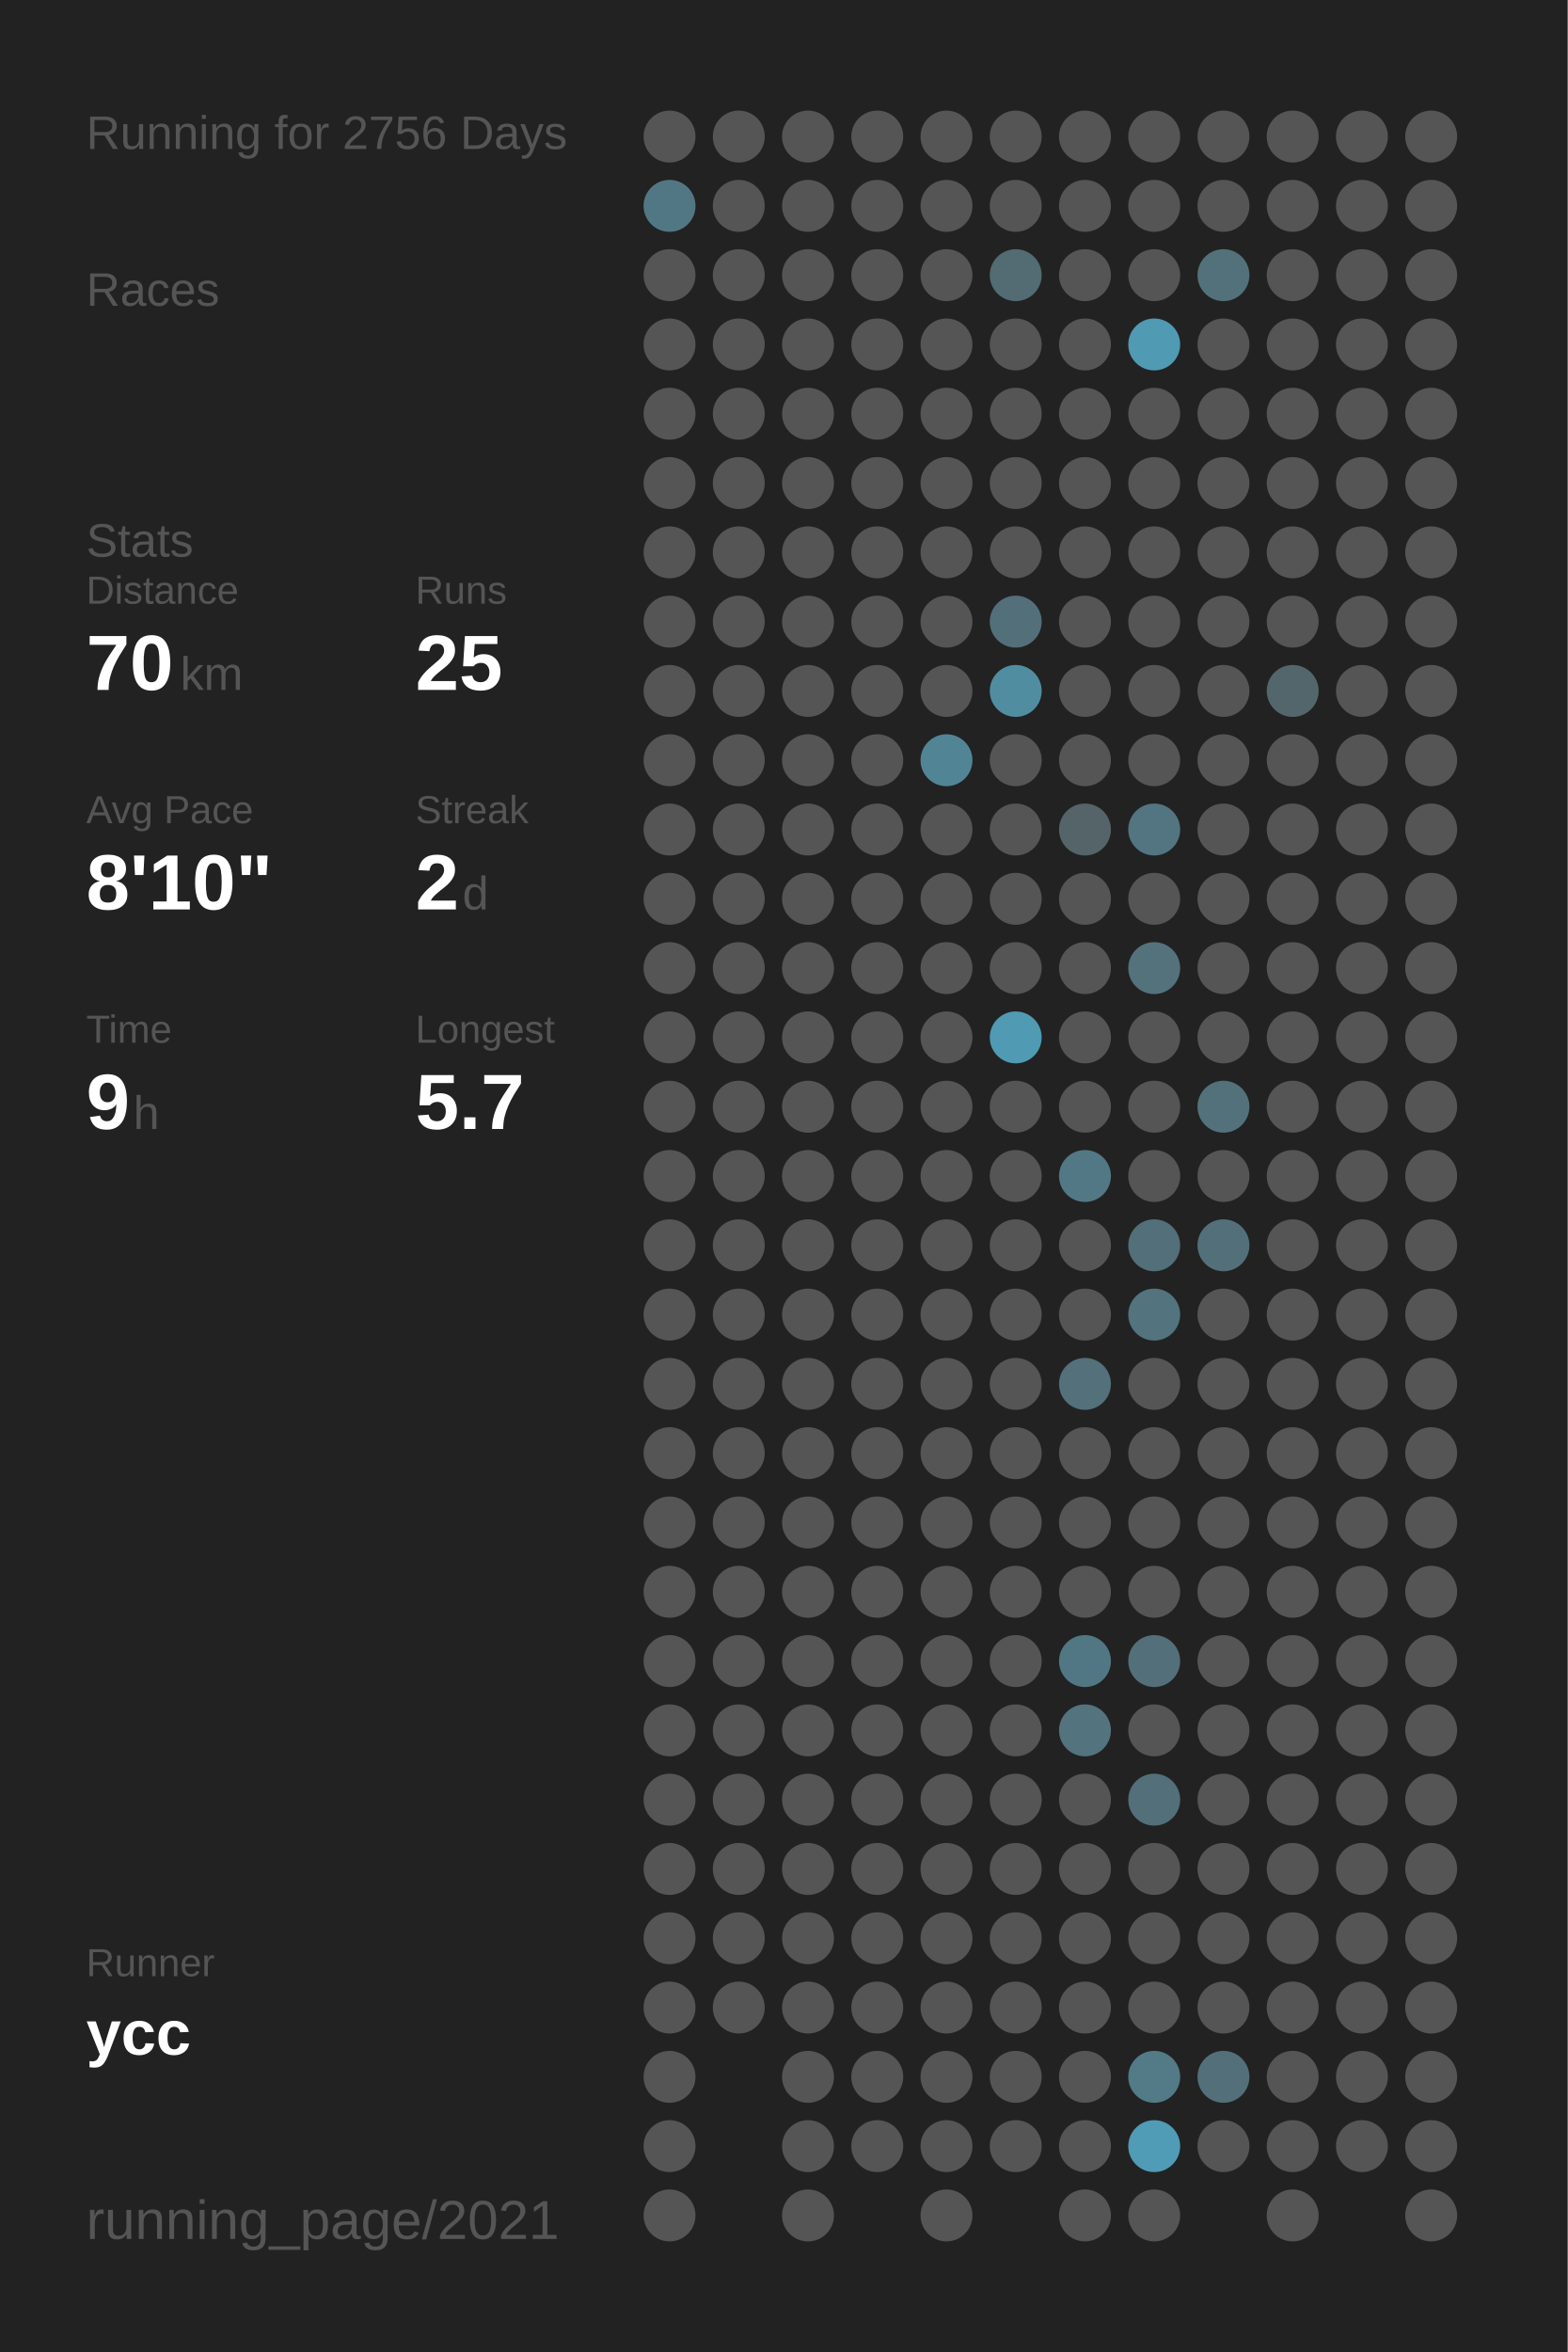
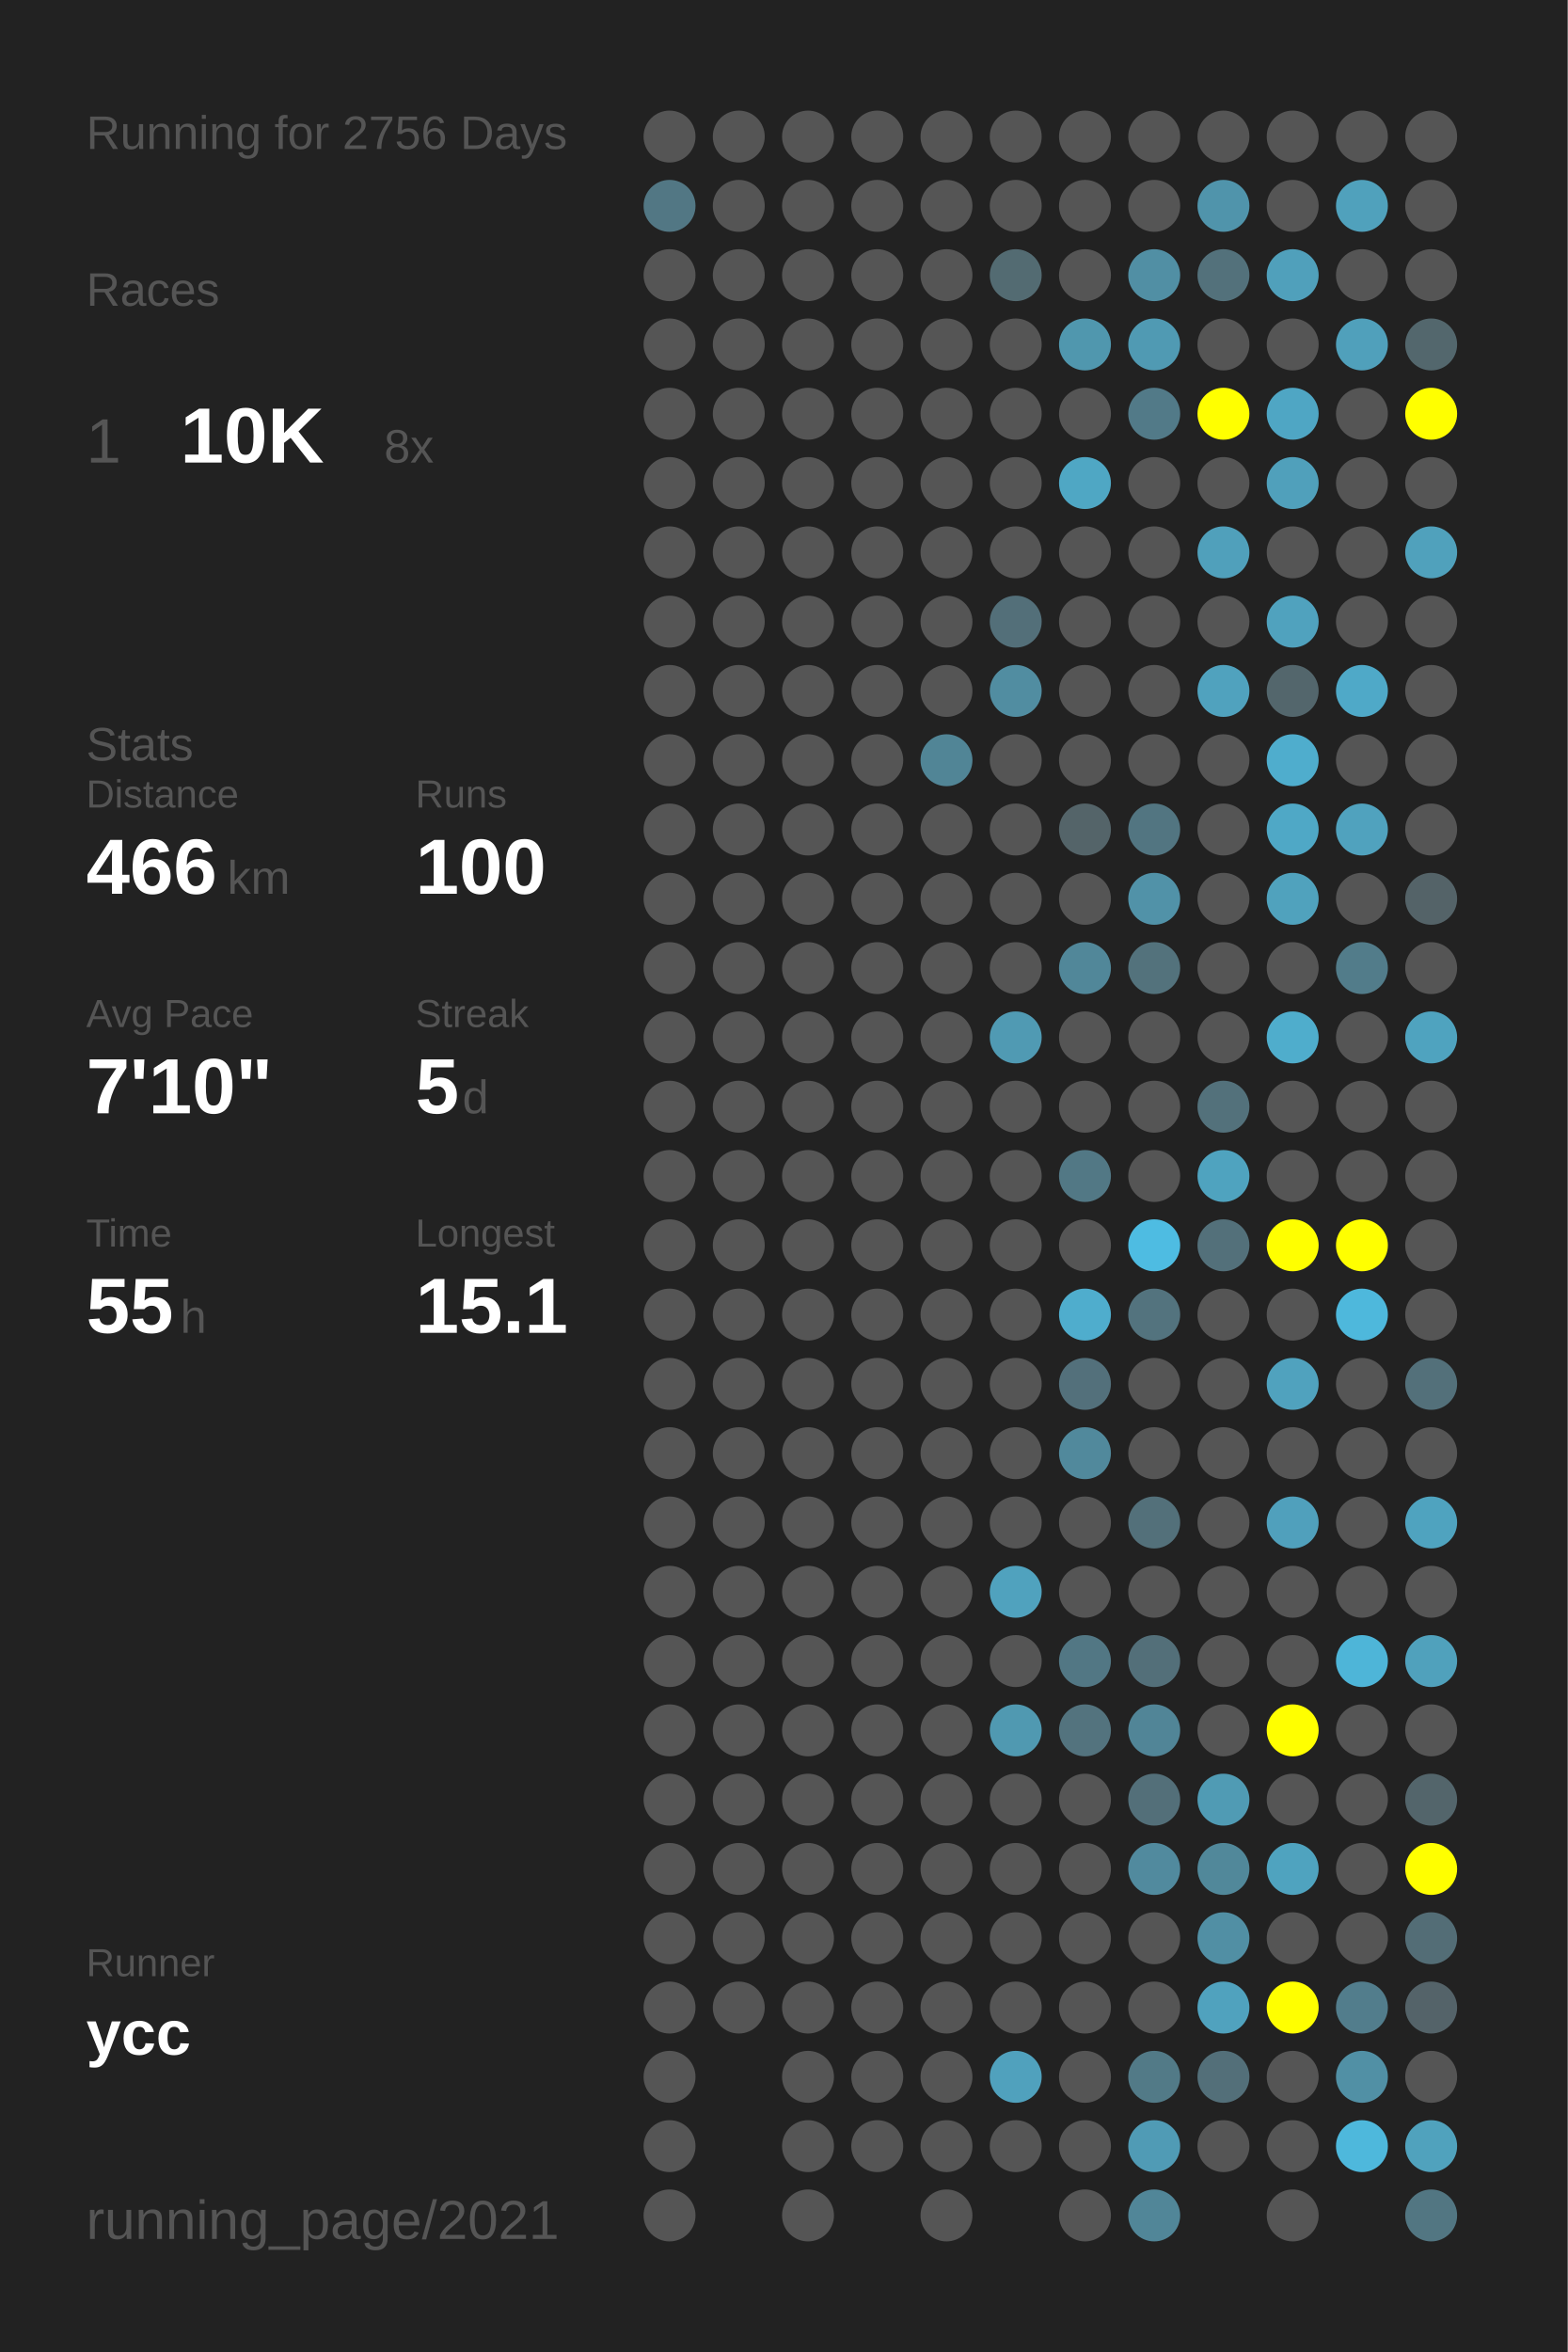
<svg xmlns="http://www.w3.org/2000/svg" baseProfile="full" height="300mm" version="1.1" viewBox="0,0,200,300" width="200mm">
  <defs />
  <rect fill="#222222" height="300" width="200" x="0" y="0" />
  <text fill="#555555" style="font-size:6px; font-family:Arial;" x="11" y="19">Running for 2756 Days</text>
  <text fill="#555555" style="font-size:6px; font-family:Arial;" x="11" y="39">Races</text>
-   <text fill="#555555" style="font-size:6px; font-family:Arial;" x="11" y="71">Stats</text>
-   <text fill="#555555" style="font-size:5px; font-family:Arial;" x="11" y="77">Distance</text>
-   <text fill="#FFFFFF" style="font-size:10px; font-family:Arial; font-weight:bold;" x="11" y="88">70</text>
-   <text fill="#555555" style="font-size:6px; font-family:Arial;" x="23" y="88">km</text>
-   <text fill="#555555" style="font-size:5px; font-family:Arial;" x="53" y="77">Runs</text>
-   <text fill="#FFFFFF" style="font-size:10px; font-family:Arial; font-weight:bold;" x="53" y="88">25</text>
-   <text fill="#555555" style="font-size:5px; font-family:Arial;" x="11" y="105">Avg Pace</text>
-   <text fill="#FFFFFF" style="font-size:10px; font-family:Arial; font-weight:bold;" x="11" y="116">8'10"</text>
-   <text fill="#555555" style="font-size:5px; font-family:Arial;" x="53" y="105">Streak</text>
-   <text fill="#FFFFFF" style="font-size:10px; font-family:Arial; font-weight:bold;" x="53" y="116">2</text>
-   <text fill="#555555" style="font-size:6px; font-family:Arial;" x="59" y="116">d</text>
-   <text fill="#555555" style="font-size:5px; font-family:Arial;" x="11" y="133">Time</text>
-   <text fill="#FFFFFF" style="font-size:10px; font-family:Arial; font-weight:bold;" x="11" y="144">9</text>
-   <text fill="#555555" style="font-size:6px; font-family:Arial;" x="17" y="144">h</text>
-   <text fill="#555555" style="font-size:5px; font-family:Arial;" x="53" y="133">Longest</text>
-   <text fill="#FFFFFF" style="font-size:10px; font-family:Arial; font-weight:bold;" x="53" y="144">5.7</text>
+   <text fill="#555555" style="font-size:8px; font-family:Arial;" x="11" y="59">1</text>
+   <text fill="#FFFFFF" style="font-size:10px; font-family:Arial; font-weight:bold;" x="23" y="59">10K</text>
+   <text fill="#555555" style="font-size:6px; font-family:Arial;" x="49" y="59">8x</text>
+   <text fill="#555555" style="font-size:6px; font-family:Arial;" x="11" y="97">Stats</text>
+   <text fill="#555555" style="font-size:5px; font-family:Arial;" x="11" y="103">Distance</text>
+   <text fill="#FFFFFF" style="font-size:10px; font-family:Arial; font-weight:bold;" x="11" y="114">466</text>
+   <text fill="#555555" style="font-size:6px; font-family:Arial;" x="29" y="114">km</text>
+   <text fill="#555555" style="font-size:5px; font-family:Arial;" x="53" y="103">Runs</text>
+   <text fill="#FFFFFF" style="font-size:10px; font-family:Arial; font-weight:bold;" x="53" y="114">100</text>
+   <text fill="#555555" style="font-size:5px; font-family:Arial;" x="11" y="131">Avg Pace</text>
+   <text fill="#FFFFFF" style="font-size:10px; font-family:Arial; font-weight:bold;" x="11" y="142">7'10"</text>
+   <text fill="#555555" style="font-size:5px; font-family:Arial;" x="53" y="131">Streak</text>
+   <text fill="#FFFFFF" style="font-size:10px; font-family:Arial; font-weight:bold;" x="53" y="142">5</text>
+   <text fill="#555555" style="font-size:6px; font-family:Arial;" x="59" y="142">d</text>
+   <text fill="#555555" style="font-size:5px; font-family:Arial;" x="11" y="159">Time</text>
+   <text fill="#FFFFFF" style="font-size:10px; font-family:Arial; font-weight:bold;" x="11" y="170">55</text>
+   <text fill="#555555" style="font-size:6px; font-family:Arial;" x="23" y="170">h</text>
+   <text fill="#555555" style="font-size:5px; font-family:Arial;" x="53" y="159">Longest</text>
+   <text fill="#FFFFFF" style="font-size:10px; font-family:Arial; font-weight:bold;" x="53" y="170">15.1</text>
  <text fill="#555555" style="font-size:5px; font-family:Arial;" x="11" y="252.065">Runner</text>
  <text fill="#FFFFFF" style="font-size:8px; font-family:Arial; font-weight:bold;" x="11" y="262.065">ycc</text>
  <text fill="#555555" style="font-size:7px; font-family:Arial;" x="11" y="285.581">running_page/2021</text>
  <circle cx="85.417" cy="17.419" fill="#555555" r="3.312" />
  <circle cx="85.417" cy="26.258" fill="#527784" r="3.312" />
  <circle cx="85.417" cy="35.097" fill="#555555" r="3.312" />
  <circle cx="85.417" cy="43.935" fill="#555555" r="3.312" />
  <circle cx="85.417" cy="52.774" fill="#555555" r="3.312" />
  <circle cx="85.417" cy="61.613" fill="#555555" r="3.312" />
  <circle cx="85.417" cy="70.452" fill="#555555" r="3.312" />
  <circle cx="85.417" cy="79.29" fill="#555555" r="3.312" />
  <circle cx="85.417" cy="88.129" fill="#555555" r="3.312" />
  <circle cx="85.417" cy="96.968" fill="#555555" r="3.312" />
  <circle cx="85.417" cy="105.806" fill="#555555" r="3.312" />
  <circle cx="85.417" cy="114.645" fill="#555555" r="3.312" />
  <circle cx="85.417" cy="123.484" fill="#555555" r="3.312" />
  <circle cx="85.417" cy="132.323" fill="#555555" r="3.312" />
  <circle cx="85.417" cy="141.161" fill="#555555" r="3.312" />
  <circle cx="85.417" cy="150" fill="#555555" r="3.312" />
  <circle cx="85.417" cy="158.839" fill="#555555" r="3.312" />
  <circle cx="85.417" cy="167.677" fill="#555555" r="3.312" />
  <circle cx="85.417" cy="176.516" fill="#555555" r="3.312" />
  <circle cx="85.417" cy="185.355" fill="#555555" r="3.312" />
  <circle cx="85.417" cy="194.194" fill="#555555" r="3.312" />
  <circle cx="85.417" cy="203.032" fill="#555555" r="3.312" />
  <circle cx="85.417" cy="211.871" fill="#555555" r="3.312" />
  <circle cx="85.417" cy="220.71" fill="#555555" r="3.312" />
  <circle cx="85.417" cy="229.548" fill="#555555" r="3.312" />
  <circle cx="85.417" cy="238.387" fill="#555555" r="3.312" />
  <circle cx="85.417" cy="247.226" fill="#555555" r="3.312" />
  <circle cx="85.417" cy="256.065" fill="#555555" r="3.312" />
  <circle cx="85.417" cy="264.903" fill="#555555" r="3.312" />
  <circle cx="85.417" cy="273.742" fill="#555555" r="3.312" />
  <circle cx="85.417" cy="282.581" fill="#555555" r="3.312" />
  <circle cx="94.25" cy="17.419" fill="#555555" r="3.312" />
  <circle cx="94.25" cy="26.258" fill="#555555" r="3.312" />
  <circle cx="94.25" cy="35.097" fill="#555555" r="3.312" />
  <circle cx="94.25" cy="43.935" fill="#555555" r="3.312" />
  <circle cx="94.25" cy="52.774" fill="#555555" r="3.312" />
  <circle cx="94.25" cy="61.613" fill="#555555" r="3.312" />
  <circle cx="94.25" cy="70.452" fill="#555555" r="3.312" />
  <circle cx="94.25" cy="79.29" fill="#555555" r="3.312" />
  <circle cx="94.25" cy="88.129" fill="#555555" r="3.312" />
  <circle cx="94.25" cy="96.968" fill="#555555" r="3.312" />
  <circle cx="94.25" cy="105.806" fill="#555555" r="3.312" />
  <circle cx="94.25" cy="114.645" fill="#555555" r="3.312" />
  <circle cx="94.25" cy="123.484" fill="#555555" r="3.312" />
  <circle cx="94.25" cy="132.323" fill="#555555" r="3.312" />
  <circle cx="94.25" cy="141.161" fill="#555555" r="3.312" />
  <circle cx="94.25" cy="150" fill="#555555" r="3.312" />
  <circle cx="94.25" cy="158.839" fill="#555555" r="3.312" />
  <circle cx="94.25" cy="167.677" fill="#555555" r="3.312" />
  <circle cx="94.25" cy="176.516" fill="#555555" r="3.312" />
  <circle cx="94.25" cy="185.355" fill="#555555" r="3.312" />
  <circle cx="94.25" cy="194.194" fill="#555555" r="3.312" />
  <circle cx="94.25" cy="203.032" fill="#555555" r="3.312" />
  <circle cx="94.25" cy="211.871" fill="#555555" r="3.312" />
  <circle cx="94.25" cy="220.71" fill="#555555" r="3.312" />
  <circle cx="94.25" cy="229.548" fill="#555555" r="3.312" />
  <circle cx="94.25" cy="238.387" fill="#555555" r="3.312" />
  <circle cx="94.25" cy="247.226" fill="#555555" r="3.312" />
  <circle cx="94.25" cy="256.065" fill="#555555" r="3.312" />
  <circle cx="103.083" cy="17.419" fill="#555555" r="3.312" />
  <circle cx="103.083" cy="26.258" fill="#555555" r="3.312" />
  <circle cx="103.083" cy="35.097" fill="#555555" r="3.312" />
  <circle cx="103.083" cy="43.935" fill="#555555" r="3.312" />
  <circle cx="103.083" cy="52.774" fill="#555555" r="3.312" />
  <circle cx="103.083" cy="61.613" fill="#555555" r="3.312" />
  <circle cx="103.083" cy="70.452" fill="#555555" r="3.312" />
  <circle cx="103.083" cy="79.29" fill="#555555" r="3.312" />
  <circle cx="103.083" cy="88.129" fill="#555555" r="3.312" />
  <circle cx="103.083" cy="96.968" fill="#555555" r="3.312" />
  <circle cx="103.083" cy="105.806" fill="#555555" r="3.312" />
  <circle cx="103.083" cy="114.645" fill="#555555" r="3.312" />
  <circle cx="103.083" cy="123.484" fill="#555555" r="3.312" />
  <circle cx="103.083" cy="132.323" fill="#555555" r="3.312" />
  <circle cx="103.083" cy="141.161" fill="#555555" r="3.312" />
  <circle cx="103.083" cy="150" fill="#555555" r="3.312" />
  <circle cx="103.083" cy="158.839" fill="#555555" r="3.312" />
  <circle cx="103.083" cy="167.677" fill="#555555" r="3.312" />
  <circle cx="103.083" cy="176.516" fill="#555555" r="3.312" />
  <circle cx="103.083" cy="185.355" fill="#555555" r="3.312" />
  <circle cx="103.083" cy="194.194" fill="#555555" r="3.312" />
  <circle cx="103.083" cy="203.032" fill="#555555" r="3.312" />
  <circle cx="103.083" cy="211.871" fill="#555555" r="3.312" />
  <circle cx="103.083" cy="220.71" fill="#555555" r="3.312" />
  <circle cx="103.083" cy="229.548" fill="#555555" r="3.312" />
  <circle cx="103.083" cy="238.387" fill="#555555" r="3.312" />
  <circle cx="103.083" cy="247.226" fill="#555555" r="3.312" />
  <circle cx="103.083" cy="256.065" fill="#555555" r="3.312" />
  <circle cx="103.083" cy="264.903" fill="#555555" r="3.312" />
  <circle cx="103.083" cy="273.742" fill="#555555" r="3.312" />
  <circle cx="103.083" cy="282.581" fill="#555555" r="3.312" />
  <circle cx="111.917" cy="17.419" fill="#555555" r="3.312" />
  <circle cx="111.917" cy="26.258" fill="#555555" r="3.312" />
  <circle cx="111.917" cy="35.097" fill="#555555" r="3.312" />
  <circle cx="111.917" cy="43.935" fill="#555555" r="3.312" />
  <circle cx="111.917" cy="52.774" fill="#555555" r="3.312" />
  <circle cx="111.917" cy="61.613" fill="#555555" r="3.312" />
  <circle cx="111.917" cy="70.452" fill="#555555" r="3.312" />
  <circle cx="111.917" cy="79.29" fill="#555555" r="3.312" />
  <circle cx="111.917" cy="88.129" fill="#555555" r="3.312" />
  <circle cx="111.917" cy="96.968" fill="#555555" r="3.312" />
  <circle cx="111.917" cy="105.806" fill="#555555" r="3.312" />
  <circle cx="111.917" cy="114.645" fill="#555555" r="3.312" />
  <circle cx="111.917" cy="123.484" fill="#555555" r="3.312" />
  <circle cx="111.917" cy="132.323" fill="#555555" r="3.312" />
  <circle cx="111.917" cy="141.161" fill="#555555" r="3.312" />
  <circle cx="111.917" cy="150" fill="#555555" r="3.312" />
  <circle cx="111.917" cy="158.839" fill="#555555" r="3.312" />
  <circle cx="111.917" cy="167.677" fill="#555555" r="3.312" />
  <circle cx="111.917" cy="176.516" fill="#555555" r="3.312" />
  <circle cx="111.917" cy="185.355" fill="#555555" r="3.312" />
  <circle cx="111.917" cy="194.194" fill="#555555" r="3.312" />
  <circle cx="111.917" cy="203.032" fill="#555555" r="3.312" />
  <circle cx="111.917" cy="211.871" fill="#555555" r="3.312" />
  <circle cx="111.917" cy="220.71" fill="#555555" r="3.312" />
  <circle cx="111.917" cy="229.548" fill="#555555" r="3.312" />
  <circle cx="111.917" cy="238.387" fill="#555555" r="3.312" />
  <circle cx="111.917" cy="247.226" fill="#555555" r="3.312" />
  <circle cx="111.917" cy="256.065" fill="#555555" r="3.312" />
  <circle cx="111.917" cy="264.903" fill="#555555" r="3.312" />
  <circle cx="111.917" cy="273.742" fill="#555555" r="3.312" />
  <circle cx="120.75" cy="17.419" fill="#555555" r="3.312" />
  <circle cx="120.75" cy="26.258" fill="#555555" r="3.312" />
  <circle cx="120.75" cy="35.097" fill="#555555" r="3.312" />
  <circle cx="120.75" cy="43.935" fill="#555555" r="3.312" />
  <circle cx="120.75" cy="52.774" fill="#555555" r="3.312" />
  <circle cx="120.75" cy="61.613" fill="#555555" r="3.312" />
  <circle cx="120.75" cy="70.452" fill="#555555" r="3.312" />
  <circle cx="120.75" cy="79.29" fill="#555555" r="3.312" />
  <circle cx="120.75" cy="88.129" fill="#555555" r="3.312" />
  <circle cx="120.75" cy="96.968" fill="#518596" r="3.312" />
  <circle cx="120.75" cy="105.806" fill="#555555" r="3.312" />
  <circle cx="120.75" cy="114.645" fill="#555555" r="3.312" />
  <circle cx="120.75" cy="123.484" fill="#555555" r="3.312" />
  <circle cx="120.75" cy="132.323" fill="#555555" r="3.312" />
  <circle cx="120.75" cy="141.161" fill="#555555" r="3.312" />
  <circle cx="120.75" cy="150" fill="#555555" r="3.312" />
  <circle cx="120.75" cy="158.839" fill="#555555" r="3.312" />
  <circle cx="120.75" cy="167.677" fill="#555555" r="3.312" />
  <circle cx="120.75" cy="176.516" fill="#555555" r="3.312" />
  <circle cx="120.75" cy="185.355" fill="#555555" r="3.312" />
  <circle cx="120.75" cy="194.194" fill="#555555" r="3.312" />
  <circle cx="120.75" cy="203.032" fill="#555555" r="3.312" />
  <circle cx="120.75" cy="211.871" fill="#555555" r="3.312" />
  <circle cx="120.75" cy="220.71" fill="#555555" r="3.312" />
  <circle cx="120.75" cy="229.548" fill="#555555" r="3.312" />
  <circle cx="120.75" cy="238.387" fill="#555555" r="3.312" />
  <circle cx="120.75" cy="247.226" fill="#555555" r="3.312" />
  <circle cx="120.75" cy="256.065" fill="#555555" r="3.312" />
  <circle cx="120.75" cy="264.903" fill="#555555" r="3.312" />
  <circle cx="120.75" cy="273.742" fill="#555555" r="3.312" />
  <circle cx="120.75" cy="282.581" fill="#555555" r="3.312" />
  <circle cx="129.583" cy="17.419" fill="#555555" r="3.312" />
  <circle cx="129.583" cy="26.258" fill="#555555" r="3.312" />
  <circle cx="129.583" cy="35.097" fill="#536b72" r="3.312" />
  <circle cx="129.583" cy="43.935" fill="#555555" r="3.312" />
  <circle cx="129.583" cy="52.774" fill="#555555" r="3.312" />
  <circle cx="129.583" cy="61.613" fill="#555555" r="3.312" />
  <circle cx="129.583" cy="70.452" fill="#555555" r="3.312" />
  <circle cx="129.583" cy="79.29" fill="#536f79" r="3.312" />
  <circle cx="129.583" cy="88.129" fill="#518da1" r="3.312" />
  <circle cx="129.583" cy="96.968" fill="#555555" r="3.312" />
  <circle cx="129.583" cy="105.806" fill="#555555" r="3.312" />
  <circle cx="129.583" cy="114.645" fill="#555555" r="3.312" />
  <circle cx="129.583" cy="123.484" fill="#555555" r="3.312" />
  <circle cx="129.583" cy="132.323" fill="#509ab3" r="3.312" />
  <circle cx="129.583" cy="141.161" fill="#555555" r="3.312" />
  <circle cx="129.583" cy="150" fill="#555555" r="3.312" />
  <circle cx="129.583" cy="158.839" fill="#555555" r="3.312" />
  <circle cx="129.583" cy="167.677" fill="#555555" r="3.312" />
  <circle cx="129.583" cy="176.516" fill="#555555" r="3.312" />
  <circle cx="129.583" cy="185.355" fill="#555555" r="3.312" />
  <circle cx="129.583" cy="194.194" fill="#555555" r="3.312" />
-   <circle cx="129.583" cy="203.032" fill="#555555" r="3.312" />
+   <circle cx="129.583" cy="203.032" fill="#50a2be" r="3.312" />
  <circle cx="129.583" cy="211.871" fill="#555555" r="3.312" />
-   <circle cx="129.583" cy="220.71" fill="#555555" r="3.312" />
+   <circle cx="129.583" cy="220.71" fill="#5099b1" r="3.312" />
  <circle cx="129.583" cy="229.548" fill="#555555" r="3.312" />
  <circle cx="129.583" cy="238.387" fill="#555555" r="3.312" />
  <circle cx="129.583" cy="247.226" fill="#555555" r="3.312" />
  <circle cx="129.583" cy="256.065" fill="#555555" r="3.312" />
-   <circle cx="129.583" cy="264.903" fill="#555555" r="3.312" />
+   <circle cx="129.583" cy="264.903" fill="#50a1bd" r="3.312" />
  <circle cx="129.583" cy="273.742" fill="#555555" r="3.312" />
  <circle cx="138.417" cy="17.419" fill="#555555" r="3.312" />
  <circle cx="138.417" cy="26.258" fill="#555555" r="3.312" />
  <circle cx="138.417" cy="35.097" fill="#555555" r="3.312" />
-   <circle cx="138.417" cy="43.935" fill="#555555" r="3.312" />
+   <circle cx="138.417" cy="43.935" fill="#5097ae" r="3.312" />
  <circle cx="138.417" cy="52.774" fill="#555555" r="3.312" />
-   <circle cx="138.417" cy="61.613" fill="#555555" r="3.312" />
+   <circle cx="138.417" cy="61.613" fill="#4fa7c4" r="3.312" />
  <circle cx="138.417" cy="70.452" fill="#555555" r="3.312" />
  <circle cx="138.417" cy="79.29" fill="#555555" r="3.312" />
  <circle cx="138.417" cy="88.129" fill="#555555" r="3.312" />
  <circle cx="138.417" cy="96.968" fill="#555555" r="3.312" />
  <circle cx="138.417" cy="105.806" fill="#546469" r="3.312" />
  <circle cx="138.417" cy="114.645" fill="#555555" r="3.312" />
-   <circle cx="138.417" cy="123.484" fill="#555555" r="3.312" />
+   <circle cx="138.417" cy="123.484" fill="#518799" r="3.312" />
  <circle cx="138.417" cy="132.323" fill="#555555" r="3.312" />
  <circle cx="138.417" cy="141.161" fill="#555555" r="3.312" />
  <circle cx="138.417" cy="150" fill="#527885" r="3.312" />
  <circle cx="138.417" cy="158.839" fill="#555555" r="3.312" />
-   <circle cx="138.417" cy="167.677" fill="#555555" r="3.312" />
+   <circle cx="138.417" cy="167.677" fill="#4fadcd" r="3.312" />
  <circle cx="138.417" cy="176.516" fill="#53707b" r="3.312" />
-   <circle cx="138.417" cy="185.355" fill="#555555" r="3.312" />
+   <circle cx="138.417" cy="185.355" fill="#51899c" r="3.312" />
  <circle cx="138.417" cy="194.194" fill="#555555" r="3.312" />
  <circle cx="138.417" cy="203.032" fill="#555555" r="3.312" />
  <circle cx="138.417" cy="211.871" fill="#527784" r="3.312" />
  <circle cx="138.417" cy="220.71" fill="#53737e" r="3.312" />
  <circle cx="138.417" cy="229.548" fill="#555555" r="3.312" />
  <circle cx="138.417" cy="238.387" fill="#555555" r="3.312" />
  <circle cx="138.417" cy="247.226" fill="#555555" r="3.312" />
  <circle cx="138.417" cy="256.065" fill="#555555" r="3.312" />
  <circle cx="138.417" cy="264.903" fill="#555555" r="3.312" />
  <circle cx="138.417" cy="273.742" fill="#555555" r="3.312" />
  <circle cx="138.417" cy="282.581" fill="#555555" r="3.312" />
  <circle cx="147.25" cy="17.419" fill="#555555" r="3.312" />
  <circle cx="147.25" cy="26.258" fill="#555555" r="3.312" />
-   <circle cx="147.25" cy="35.097" fill="#555555" r="3.312" />
+   <circle cx="147.25" cy="35.097" fill="#518fa4" r="3.312" />
  <circle cx="147.25" cy="43.935" fill="#509ab3" r="3.312" />
-   <circle cx="147.25" cy="52.774" fill="#555555" r="3.312" />
+   <circle cx="147.25" cy="52.774" fill="#527a88" r="3.312" />
  <circle cx="147.25" cy="61.613" fill="#555555" r="3.312" />
  <circle cx="147.25" cy="70.452" fill="#555555" r="3.312" />
  <circle cx="147.25" cy="79.29" fill="#555555" r="3.312" />
  <circle cx="147.25" cy="88.129" fill="#555555" r="3.312" />
  <circle cx="147.25" cy="96.968" fill="#555555" r="3.312" />
  <circle cx="147.25" cy="105.806" fill="#527581" r="3.312" />
-   <circle cx="147.25" cy="114.645" fill="#555555" r="3.312" />
+   <circle cx="147.25" cy="114.645" fill="#5192a8" r="3.312" />
  <circle cx="147.25" cy="123.484" fill="#53727c" r="3.312" />
  <circle cx="147.25" cy="132.323" fill="#555555" r="3.312" />
  <circle cx="147.25" cy="141.161" fill="#555555" r="3.312" />
  <circle cx="147.25" cy="150" fill="#555555" r="3.312" />
-   <circle cx="147.25" cy="158.839" fill="#536f79" r="3.312" />
+   <circle cx="147.25" cy="158.839" fill="#4ebce2" r="3.312" />
  <circle cx="147.25" cy="167.677" fill="#53737e" r="3.312" />
  <circle cx="147.25" cy="176.516" fill="#555555" r="3.312" />
  <circle cx="147.25" cy="185.355" fill="#555555" r="3.312" />
-   <circle cx="147.25" cy="194.194" fill="#555555" r="3.312" />
+   <circle cx="147.25" cy="194.194" fill="#53707a" r="3.312" />
  <circle cx="147.25" cy="203.032" fill="#555555" r="3.312" />
  <circle cx="147.25" cy="211.871" fill="#536f79" r="3.312" />
-   <circle cx="147.25" cy="220.71" fill="#555555" r="3.312" />
+   <circle cx="147.25" cy="220.71" fill="#518597" r="3.312" />
  <circle cx="147.25" cy="229.548" fill="#536f79" r="3.312" />
-   <circle cx="147.25" cy="238.387" fill="#555555" r="3.312" />
+   <circle cx="147.25" cy="238.387" fill="#518a9e" r="3.312" />
  <circle cx="147.25" cy="247.226" fill="#555555" r="3.312" />
  <circle cx="147.25" cy="256.065" fill="#555555" r="3.312" />
  <circle cx="147.25" cy="264.903" fill="#527a87" r="3.312" />
  <circle cx="147.25" cy="273.742" fill="#509bb5" r="3.312" />
-   <circle cx="147.25" cy="282.581" fill="#555555" r="3.312" />
+   <circle cx="147.25" cy="282.581" fill="#518698" r="3.312" />
  <circle cx="156.083" cy="17.419" fill="#555555" r="3.312" />
-   <circle cx="156.083" cy="26.258" fill="#555555" r="3.312" />
+   <circle cx="156.083" cy="26.258" fill="#5094ab" r="3.312" />
  <circle cx="156.083" cy="35.097" fill="#53717b" r="3.312" />
  <circle cx="156.083" cy="43.935" fill="#555555" r="3.312" />
-   <circle cx="156.083" cy="52.774" fill="#555555" r="3.312" />
+   <circle cx="156.083" cy="52.774" fill="#FFFF00" r="3.312" />
  <circle cx="156.083" cy="61.613" fill="#555555" r="3.312" />
-   <circle cx="156.083" cy="70.452" fill="#555555" r="3.312" />
+   <circle cx="156.083" cy="70.452" fill="#50a0bb" r="3.312" />
  <circle cx="156.083" cy="79.29" fill="#555555" r="3.312" />
-   <circle cx="156.083" cy="88.129" fill="#555555" r="3.312" />
+   <circle cx="156.083" cy="88.129" fill="#50a2be" r="3.312" />
  <circle cx="156.083" cy="96.968" fill="#555555" r="3.312" />
  <circle cx="156.083" cy="105.806" fill="#555555" r="3.312" />
  <circle cx="156.083" cy="114.645" fill="#555555" r="3.312" />
  <circle cx="156.083" cy="123.484" fill="#555555" r="3.312" />
  <circle cx="156.083" cy="132.323" fill="#555555" r="3.312" />
  <circle cx="156.083" cy="141.161" fill="#53717b" r="3.312" />
-   <circle cx="156.083" cy="150" fill="#555555" r="3.312" />
+   <circle cx="156.083" cy="150" fill="#4fa3bf" r="3.312" />
  <circle cx="156.083" cy="158.839" fill="#53707a" r="3.312" />
  <circle cx="156.083" cy="167.677" fill="#555555" r="3.312" />
  <circle cx="156.083" cy="176.516" fill="#555555" r="3.312" />
  <circle cx="156.083" cy="185.355" fill="#555555" r="3.312" />
  <circle cx="156.083" cy="194.194" fill="#555555" r="3.312" />
  <circle cx="156.083" cy="203.032" fill="#555555" r="3.312" />
  <circle cx="156.083" cy="211.871" fill="#555555" r="3.312" />
  <circle cx="156.083" cy="220.71" fill="#555555" r="3.312" />
-   <circle cx="156.083" cy="229.548" fill="#555555" r="3.312" />
-   <circle cx="156.083" cy="238.387" fill="#555555" r="3.312" />
-   <circle cx="156.083" cy="247.226" fill="#555555" r="3.312" />
-   <circle cx="156.083" cy="256.065" fill="#555555" r="3.312" />
+   <circle cx="156.083" cy="229.548" fill="#509bb4" r="3.312" />
+   <circle cx="156.083" cy="238.387" fill="#51889a" r="3.312" />
+   <circle cx="156.083" cy="247.226" fill="#518fa4" r="3.312" />
+   <circle cx="156.083" cy="256.065" fill="#50a2be" r="3.312" />
  <circle cx="156.083" cy="264.903" fill="#536f79" r="3.312" />
  <circle cx="156.083" cy="273.742" fill="#555555" r="3.312" />
  <circle cx="164.917" cy="17.419" fill="#555555" r="3.312" />
  <circle cx="164.917" cy="26.258" fill="#555555" r="3.312" />
-   <circle cx="164.917" cy="35.097" fill="#555555" r="3.312" />
+   <circle cx="164.917" cy="35.097" fill="#50a0bb" r="3.312" />
  <circle cx="164.917" cy="43.935" fill="#555555" r="3.312" />
-   <circle cx="164.917" cy="52.774" fill="#555555" r="3.312" />
-   <circle cx="164.917" cy="61.613" fill="#555555" r="3.312" />
+   <circle cx="164.917" cy="52.774" fill="#4fa6c4" r="3.312" />
+   <circle cx="164.917" cy="61.613" fill="#50a0bb" r="3.312" />
  <circle cx="164.917" cy="70.452" fill="#555555" r="3.312" />
-   <circle cx="164.917" cy="79.29" fill="#555555" r="3.312" />
+   <circle cx="164.917" cy="79.29" fill="#50a2be" r="3.312" />
  <circle cx="164.917" cy="88.129" fill="#53666c" r="3.312" />
-   <circle cx="164.917" cy="96.968" fill="#555555" r="3.312" />
-   <circle cx="164.917" cy="105.806" fill="#555555" r="3.312" />
-   <circle cx="164.917" cy="114.645" fill="#555555" r="3.312" />
+   <circle cx="164.917" cy="96.968" fill="#4fadcd" r="3.312" />
+   <circle cx="164.917" cy="105.806" fill="#4fa8c6" r="3.312" />
+   <circle cx="164.917" cy="114.645" fill="#50a2bd" r="3.312" />
  <circle cx="164.917" cy="123.484" fill="#555555" r="3.312" />
-   <circle cx="164.917" cy="132.323" fill="#555555" r="3.312" />
+   <circle cx="164.917" cy="132.323" fill="#4fadcc" r="3.312" />
  <circle cx="164.917" cy="141.161" fill="#555555" r="3.312" />
  <circle cx="164.917" cy="150" fill="#555555" r="3.312" />
-   <circle cx="164.917" cy="158.839" fill="#555555" r="3.312" />
+   <circle cx="164.917" cy="158.839" fill="#FFFF00" r="3.312" />
  <circle cx="164.917" cy="167.677" fill="#555555" r="3.312" />
-   <circle cx="164.917" cy="176.516" fill="#555555" r="3.312" />
+   <circle cx="164.917" cy="176.516" fill="#50a2be" r="3.312" />
  <circle cx="164.917" cy="185.355" fill="#555555" r="3.312" />
-   <circle cx="164.917" cy="194.194" fill="#555555" r="3.312" />
+   <circle cx="164.917" cy="194.194" fill="#50a0bc" r="3.312" />
  <circle cx="164.917" cy="203.032" fill="#555555" r="3.312" />
  <circle cx="164.917" cy="211.871" fill="#555555" r="3.312" />
-   <circle cx="164.917" cy="220.71" fill="#555555" r="3.312" />
+   <circle cx="164.917" cy="220.71" fill="#FFFF00" r="3.312" />
  <circle cx="164.917" cy="229.548" fill="#555555" r="3.312" />
-   <circle cx="164.917" cy="238.387" fill="#555555" r="3.312" />
+   <circle cx="164.917" cy="238.387" fill="#4fa3bf" r="3.312" />
  <circle cx="164.917" cy="247.226" fill="#555555" r="3.312" />
-   <circle cx="164.917" cy="256.065" fill="#555555" r="3.312" />
+   <circle cx="164.917" cy="256.065" fill="#FFFF00" r="3.312" />
  <circle cx="164.917" cy="264.903" fill="#555555" r="3.312" />
  <circle cx="164.917" cy="273.742" fill="#555555" r="3.312" />
  <circle cx="164.917" cy="282.581" fill="#555555" r="3.312" />
  <circle cx="173.75" cy="17.419" fill="#555555" r="3.312" />
-   <circle cx="173.75" cy="26.258" fill="#555555" r="3.312" />
+   <circle cx="173.75" cy="26.258" fill="#50a1bc" r="3.312" />
  <circle cx="173.75" cy="35.097" fill="#555555" r="3.312" />
-   <circle cx="173.75" cy="43.935" fill="#555555" r="3.312" />
+   <circle cx="173.75" cy="43.935" fill="#50a0bb" r="3.312" />
  <circle cx="173.75" cy="52.774" fill="#555555" r="3.312" />
  <circle cx="173.75" cy="61.613" fill="#555555" r="3.312" />
  <circle cx="173.75" cy="70.452" fill="#555555" r="3.312" />
  <circle cx="173.75" cy="79.29" fill="#555555" r="3.312" />
-   <circle cx="173.75" cy="88.129" fill="#555555" r="3.312" />
+   <circle cx="173.75" cy="88.129" fill="#4fa9c8" r="3.312" />
  <circle cx="173.75" cy="96.968" fill="#555555" r="3.312" />
-   <circle cx="173.75" cy="105.806" fill="#555555" r="3.312" />
+   <circle cx="173.75" cy="105.806" fill="#50a2be" r="3.312" />
  <circle cx="173.75" cy="114.645" fill="#555555" r="3.312" />
-   <circle cx="173.75" cy="123.484" fill="#555555" r="3.312" />
+   <circle cx="173.75" cy="123.484" fill="#527c8a" r="3.312" />
  <circle cx="173.75" cy="132.323" fill="#555555" r="3.312" />
  <circle cx="173.75" cy="141.161" fill="#555555" r="3.312" />
  <circle cx="173.75" cy="150" fill="#555555" r="3.312" />
-   <circle cx="173.75" cy="158.839" fill="#555555" r="3.312" />
-   <circle cx="173.75" cy="167.677" fill="#555555" r="3.312" />
+   <circle cx="173.75" cy="158.839" fill="#FFFF00" r="3.312" />
+   <circle cx="173.75" cy="167.677" fill="#4eb8dc" r="3.312" />
  <circle cx="173.75" cy="176.516" fill="#555555" r="3.312" />
  <circle cx="173.75" cy="185.355" fill="#555555" r="3.312" />
  <circle cx="173.75" cy="194.194" fill="#555555" r="3.312" />
  <circle cx="173.75" cy="203.032" fill="#555555" r="3.312" />
-   <circle cx="173.75" cy="211.871" fill="#555555" r="3.312" />
+   <circle cx="173.75" cy="211.871" fill="#4eb5d8" r="3.312" />
  <circle cx="173.75" cy="220.71" fill="#555555" r="3.312" />
  <circle cx="173.75" cy="229.548" fill="#555555" r="3.312" />
  <circle cx="173.75" cy="238.387" fill="#555555" r="3.312" />
  <circle cx="173.75" cy="247.226" fill="#555555" r="3.312" />
-   <circle cx="173.75" cy="256.065" fill="#555555" r="3.312" />
-   <circle cx="173.75" cy="264.903" fill="#555555" r="3.312" />
-   <circle cx="173.75" cy="273.742" fill="#555555" r="3.312" />
+   <circle cx="173.75" cy="256.065" fill="#527d8c" r="3.312" />
+   <circle cx="173.75" cy="264.903" fill="#5190a5" r="3.312" />
+   <circle cx="173.75" cy="273.742" fill="#4eb8dc" r="3.312" />
  <circle cx="182.583" cy="17.419" fill="#555555" r="3.312" />
  <circle cx="182.583" cy="26.258" fill="#555555" r="3.312" />
  <circle cx="182.583" cy="35.097" fill="#555555" r="3.312" />
-   <circle cx="182.583" cy="43.935" fill="#555555" r="3.312" />
-   <circle cx="182.583" cy="52.774" fill="#555555" r="3.312" />
+   <circle cx="182.583" cy="43.935" fill="#53676d" r="3.312" />
+   <circle cx="182.583" cy="52.774" fill="#FFFF00" r="3.312" />
  <circle cx="182.583" cy="61.613" fill="#555555" r="3.312" />
-   <circle cx="182.583" cy="70.452" fill="#555555" r="3.312" />
+   <circle cx="182.583" cy="70.452" fill="#50a1bc" r="3.312" />
  <circle cx="182.583" cy="79.29" fill="#555555" r="3.312" />
  <circle cx="182.583" cy="88.129" fill="#555555" r="3.312" />
  <circle cx="182.583" cy="96.968" fill="#555555" r="3.312" />
  <circle cx="182.583" cy="105.806" fill="#555555" r="3.312" />
-   <circle cx="182.583" cy="114.645" fill="#555555" r="3.312" />
+   <circle cx="182.583" cy="114.645" fill="#546368" r="3.312" />
  <circle cx="182.583" cy="123.484" fill="#555555" r="3.312" />
-   <circle cx="182.583" cy="132.323" fill="#555555" r="3.312" />
+   <circle cx="182.583" cy="132.323" fill="#4fa3bf" r="3.312" />
  <circle cx="182.583" cy="141.161" fill="#555555" r="3.312" />
  <circle cx="182.583" cy="150" fill="#555555" r="3.312" />
  <circle cx="182.583" cy="158.839" fill="#555555" r="3.312" />
  <circle cx="182.583" cy="167.677" fill="#555555" r="3.312" />
-   <circle cx="182.583" cy="176.516" fill="#555555" r="3.312" />
+   <circle cx="182.583" cy="176.516" fill="#53707a" r="3.312" />
  <circle cx="182.583" cy="185.355" fill="#555555" r="3.312" />
-   <circle cx="182.583" cy="194.194" fill="#555555" r="3.312" />
+   <circle cx="182.583" cy="194.194" fill="#4fa3bf" r="3.312" />
  <circle cx="182.583" cy="203.032" fill="#555555" r="3.312" />
-   <circle cx="182.583" cy="211.871" fill="#555555" r="3.312" />
+   <circle cx="182.583" cy="211.871" fill="#50a1bc" r="3.312" />
  <circle cx="182.583" cy="220.71" fill="#555555" r="3.312" />
-   <circle cx="182.583" cy="229.548" fill="#555555" r="3.312" />
-   <circle cx="182.583" cy="238.387" fill="#555555" r="3.312" />
-   <circle cx="182.583" cy="247.226" fill="#555555" r="3.312" />
-   <circle cx="182.583" cy="256.065" fill="#555555" r="3.312" />
+   <circle cx="182.583" cy="229.548" fill="#53656b" r="3.312" />
+   <circle cx="182.583" cy="238.387" fill="#FFFF00" r="3.312" />
+   <circle cx="182.583" cy="247.226" fill="#536d76" r="3.312" />
+   <circle cx="182.583" cy="256.065" fill="#546369" r="3.312" />
  <circle cx="182.583" cy="264.903" fill="#555555" r="3.312" />
-   <circle cx="182.583" cy="273.742" fill="#555555" r="3.312" />
-   <circle cx="182.583" cy="282.581" fill="#555555" r="3.312" />
+   <circle cx="182.583" cy="273.742" fill="#50a2bd" r="3.312" />
+   <circle cx="182.583" cy="282.581" fill="#527682" r="3.312" />
</svg>
